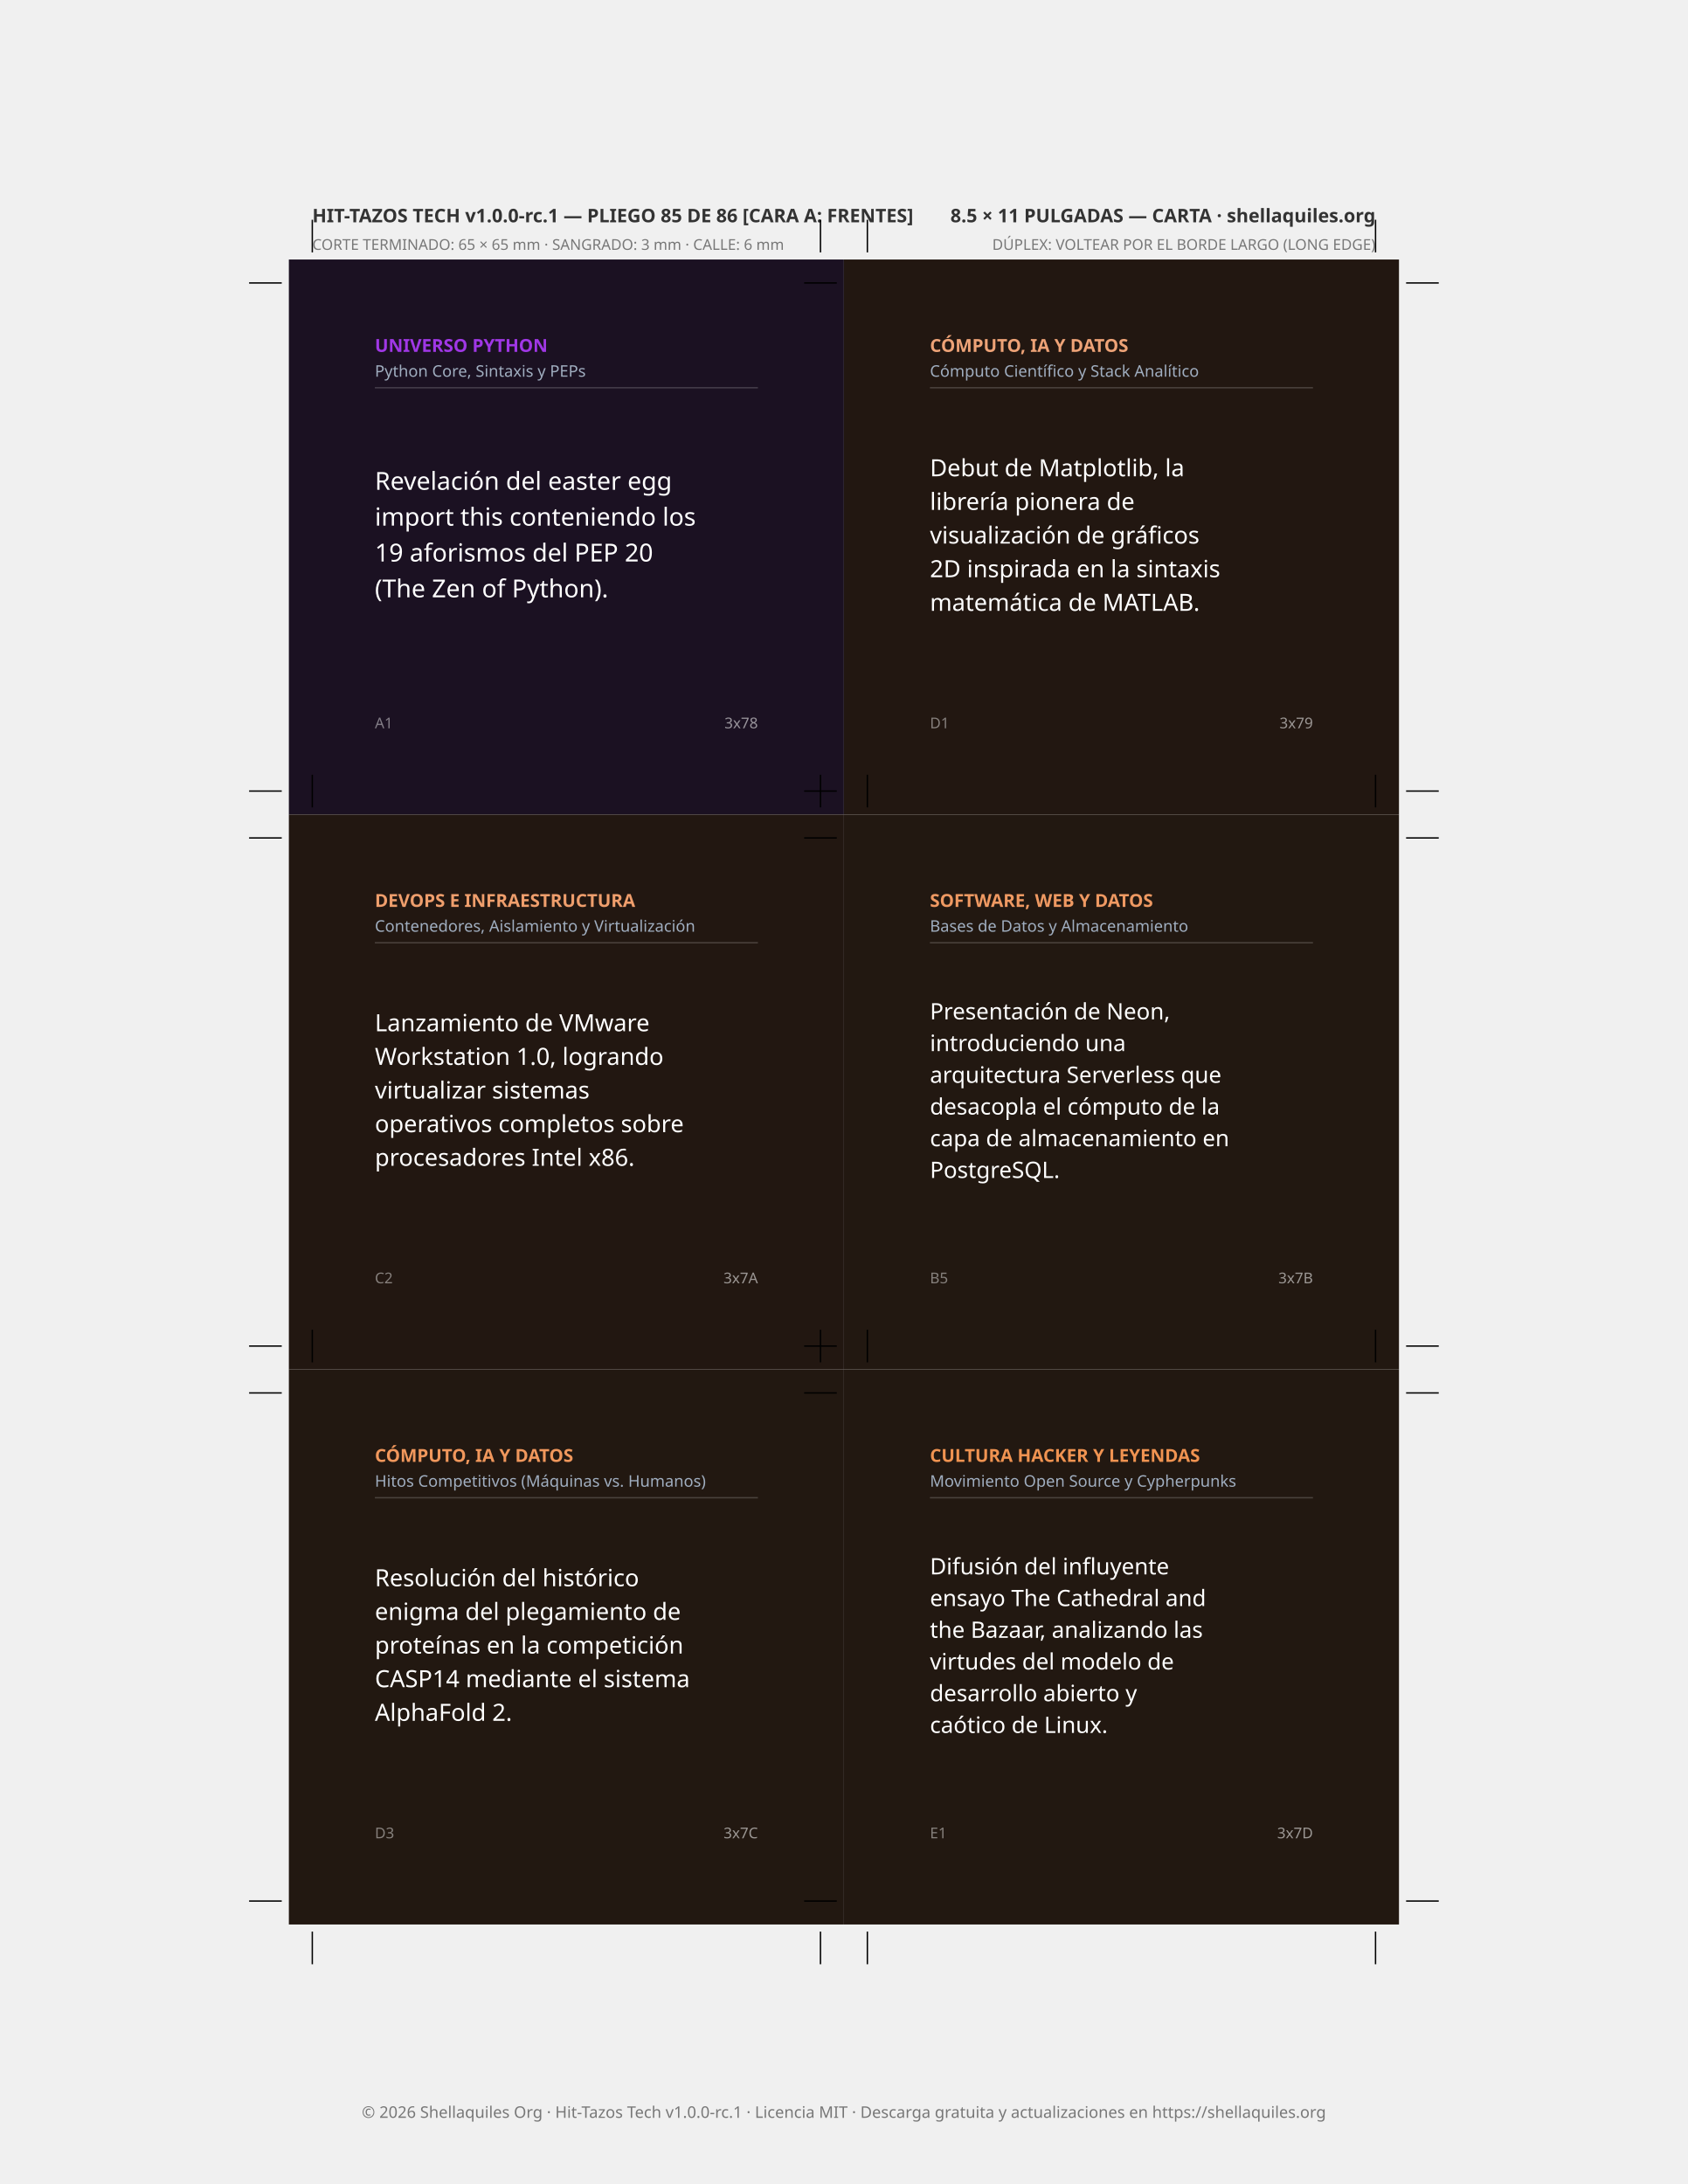
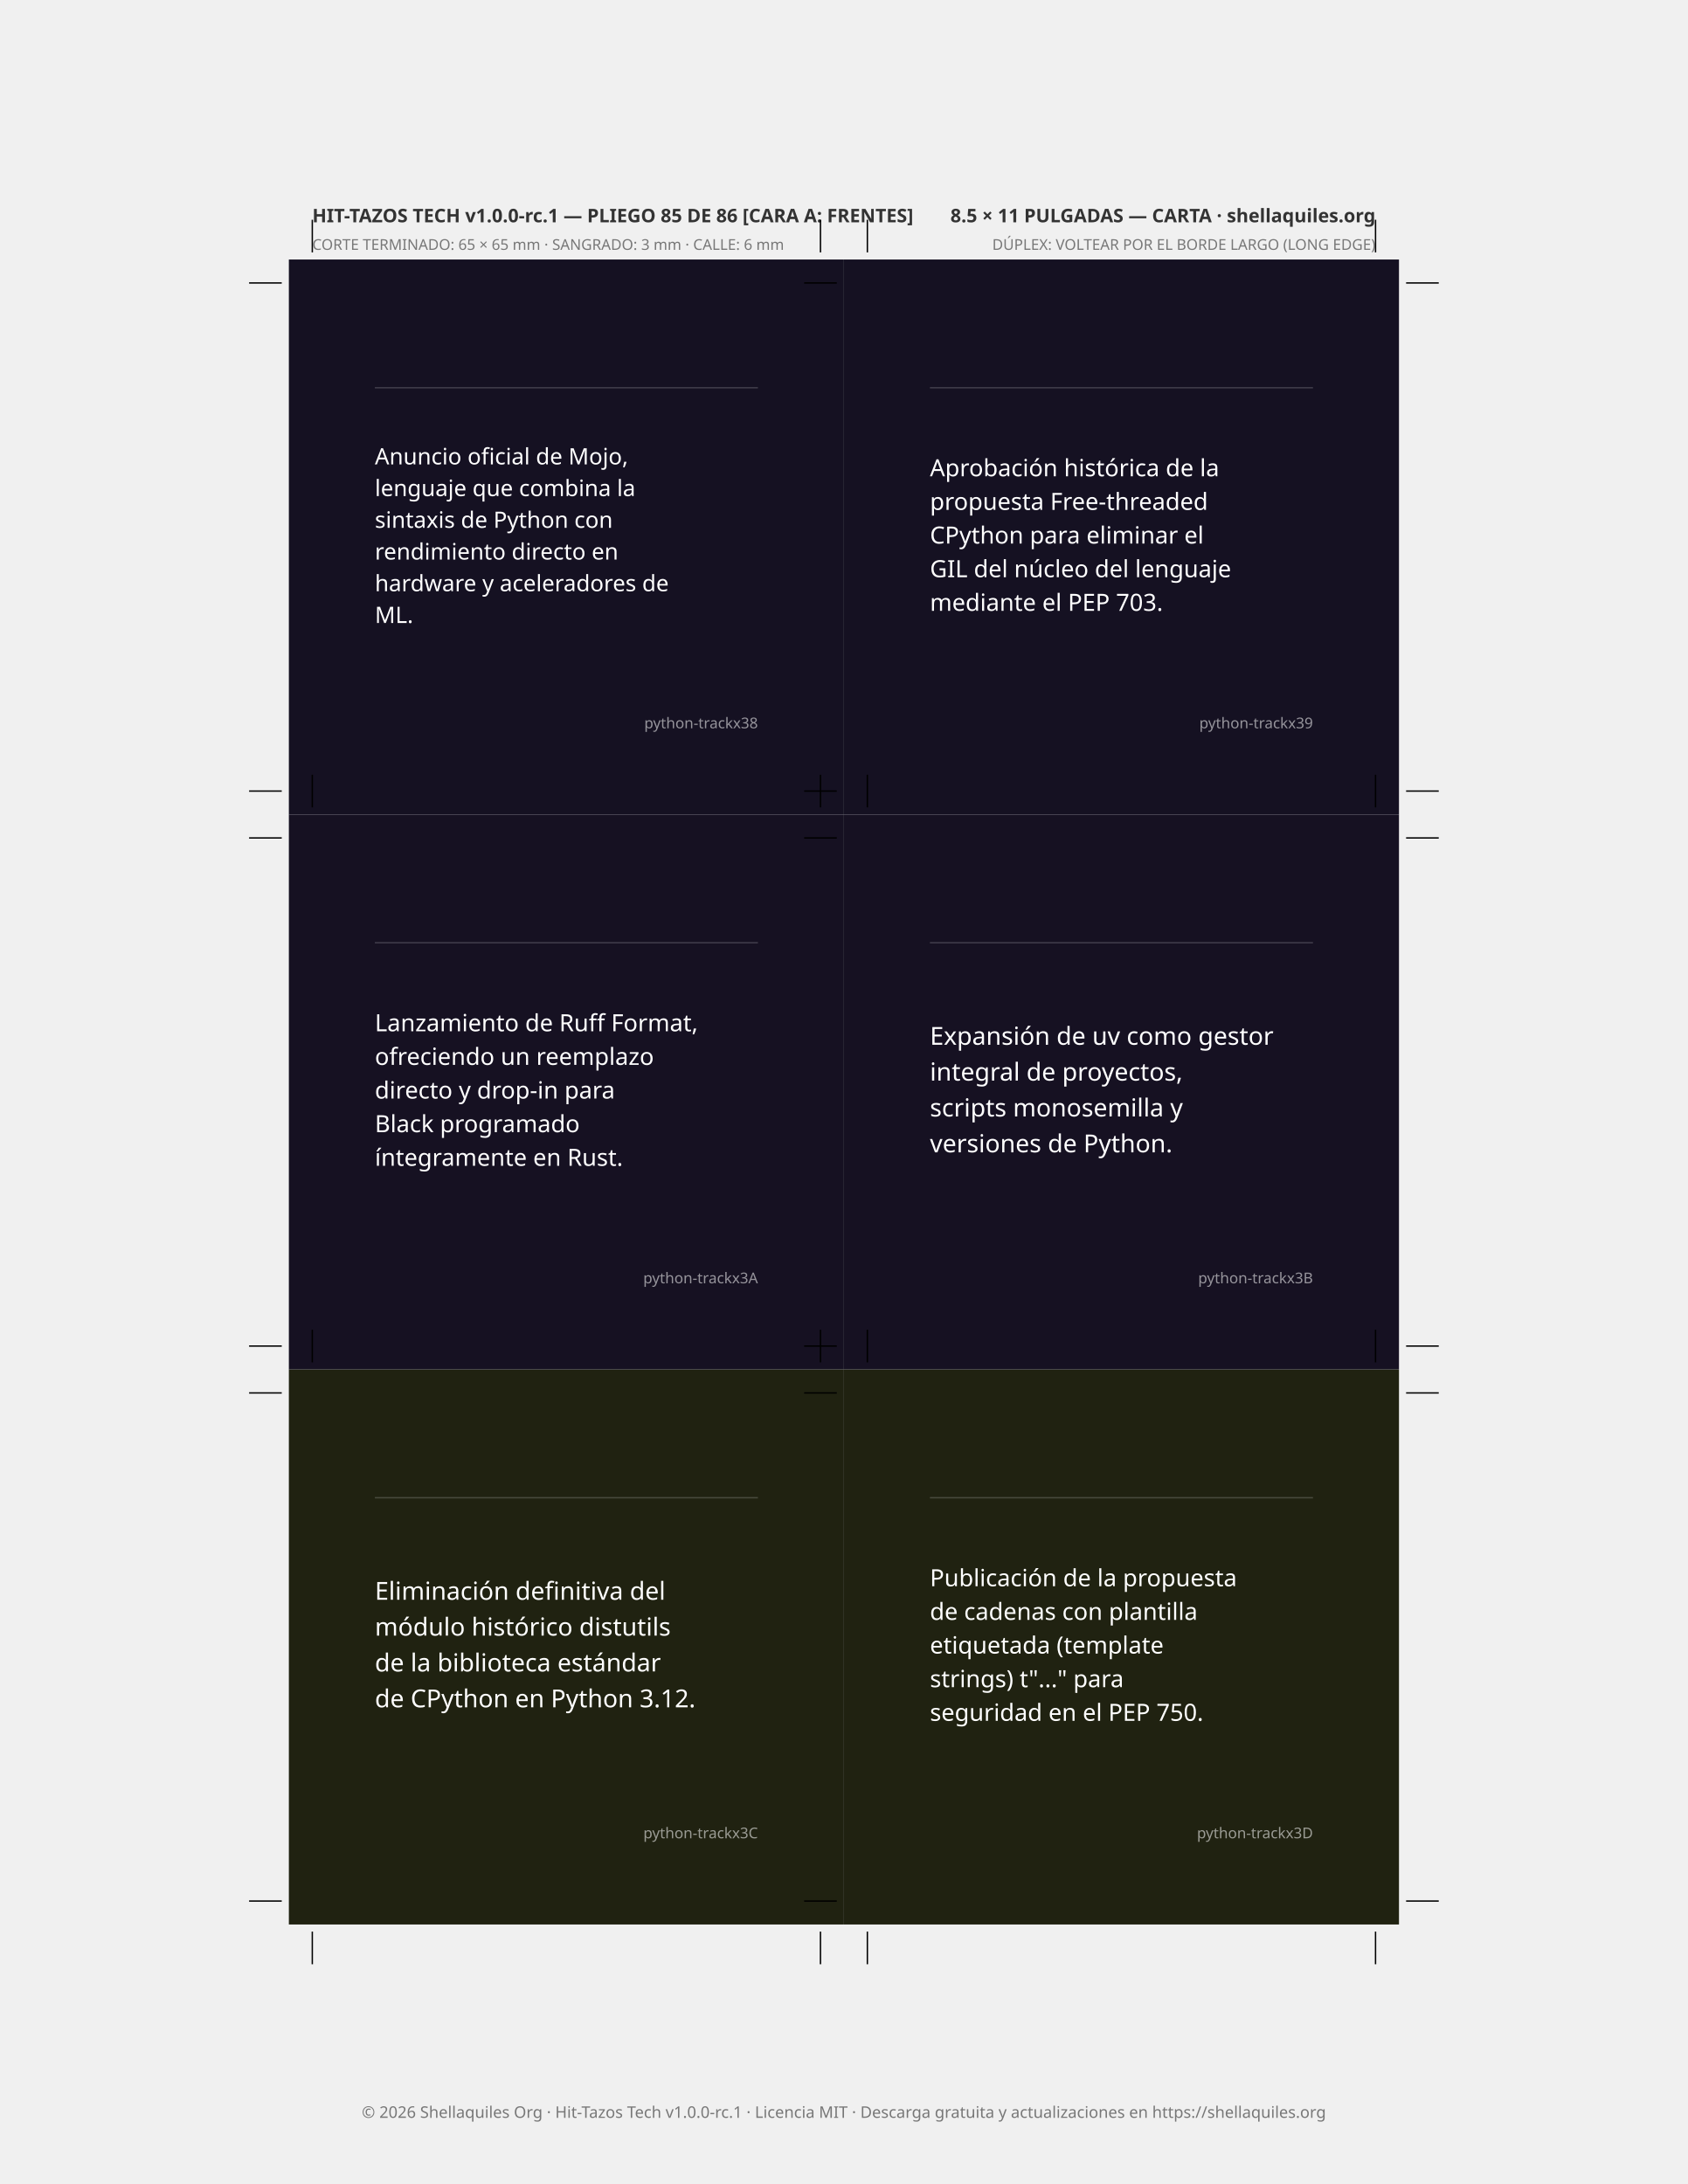
<svg xmlns="http://www.w3.org/2000/svg" width="215.9mm" height="279.4mm" viewBox="0 0 612 792" style="background-color: #ffffff;">
  <g id="encabezado_pliego">
    <text x="113.24" y="80.61" font-family="'Outfit', sans-serif" font-size="6.8" font-weight="700" fill="#333333">HIT-TAZOS TECH v1.0.0-rc.1 — PLIEGO 85 DE 86 [CARA A: FRENTES]</text>
    <text x="498.76" y="80.61" font-family="'Outfit', sans-serif" font-size="6.8" font-weight="700" fill="#333333" text-anchor="end">8.5 × 11 PULGADAS — CARTA · shellaquiles.org</text>
    <text x="113.24" y="90.61" font-family="'Outfit', sans-serif" font-size="5.4" font-weight="500" fill="#777777">CORTE TERMINADO: 65 × 65 mm · SANGRADO: 3 mm · CALLE: 6 mm</text>
    <text x="498.76" y="90.61" font-family="'Outfit', sans-serif" font-size="5.4" font-weight="500" fill="#777777" text-anchor="end">DÚPLEX: VOLTEAR POR EL BORDE LARGO (LONG EDGE)</text>
  </g>
  <g id="tarjetas_frente">
-     <g id="carta_3_78_frente">
+     <g id="carta_python-track_38_frente">
      <g stroke="#000000" stroke-width="0.5" stroke-linecap="square">
        <line x1="90.57" y1="102.61" x2="101.91" y2="102.61" />
        <line x1="113.24" y1="79.94" x2="113.24" y2="91.28" />
        <line x1="308.83" y1="102.61" x2="320.17" y2="102.61" />
        <line x1="297.50" y1="79.94" x2="297.50" y2="91.28" />
        <line x1="90.57" y1="286.87" x2="101.91" y2="286.87" />
        <line x1="113.24" y1="298.20" x2="113.24" y2="309.54" />
        <line x1="308.83" y1="286.87" x2="320.17" y2="286.87" />
        <line x1="297.50" y1="298.20" x2="297.50" y2="309.54" />
      </g>
-       <rect x="104.74" y="94.11" width="201.26" height="201.26" fill="#1b1122" />
+       <rect x="104.74" y="94.11" width="201.26" height="201.26" fill="#151122" />
      <g transform="translate(113.24, 102.61)">
-         <text x="22.68" y="25" font-family="'Outfit', sans-serif" font-size="6.5" font-weight="800" fill="#a037e6">UNIVERSO PYTHON</text>
-         <text x="22.68" y="34" font-family="'Outfit', sans-serif" font-size="5.8" font-weight="400" fill="#a0aec0">Python Core, Sintaxis y PEPs</text>
+         <text x="22.68" y="25" font-family="'Outfit', sans-serif" font-size="6.5" font-weight="800" fill="#8469dd" />
+         <text x="22.68" y="34" font-family="'Outfit', sans-serif" font-size="5.8" font-weight="400" fill="#a0aec0" />
        <line x1="22.68" y1="38" x2="161.57" y2="38" stroke="rgba(255,255,255,0.18)" stroke-width="0.5" />
-         <text font-family="'Outfit', sans-serif" font-size="9" font-weight="400" fill="#ffffff">
-           <tspan x="22.68" y="75.0">Revelación del easter egg</tspan>
-           <tspan x="22.68" y="88.0">import this conteniendo los</tspan>
-           <tspan x="22.68" y="101.0">19 aforismos del PEP 20</tspan>
-           <tspan x="22.68" y="114.0">(The Zen of Python).</tspan>
+         <text font-family="'Outfit', sans-serif" font-size="8.2" font-weight="400" fill="#ffffff">
+           <tspan x="22.68" y="65.8">Anuncio oficial de Mojo,</tspan>
+           <tspan x="22.68" y="77.3">lenguaje que combina la</tspan>
+           <tspan x="22.68" y="88.8">sintaxis de Python con</tspan>
+           <tspan x="22.68" y="100.3">rendimiento directo en</tspan>
+           <tspan x="22.68" y="111.8">hardware y aceleradores de</tspan>
+           <tspan x="22.68" y="123.3">ML.</tspan>
        </text>
-         <text x="22.68" y="161.5" font-family="'Outfit', sans-serif" font-size="5.4" font-weight="500" fill="rgba(255,255,255,0.45)">A1</text>
-         <text x="161.57" y="161.5" font-family="'Space Grotesk', sans-serif" font-size="5.4" font-weight="500" fill="rgba(255,255,255,0.55)" text-anchor="end">3x78</text>
+         <text x="22.68" y="161.5" font-family="'Outfit', sans-serif" font-size="5.4" font-weight="500" fill="rgba(255,255,255,0.45)" />
+         <text x="161.57" y="161.5" font-family="'Space Grotesk', sans-serif" font-size="5.4" font-weight="500" fill="rgba(255,255,255,0.55)" text-anchor="end">python-trackx38</text>
      </g>
    </g>
-     <g id="carta_3_79_frente">
+     <g id="carta_python-track_39_frente">
      <g stroke="#000000" stroke-width="0.5" stroke-linecap="square">
        <line x1="291.83" y1="102.61" x2="303.17" y2="102.61" />
        <line x1="314.50" y1="79.94" x2="314.50" y2="91.28" />
        <line x1="510.09" y1="102.61" x2="521.43" y2="102.61" />
        <line x1="498.76" y1="79.94" x2="498.76" y2="91.28" />
        <line x1="291.83" y1="286.87" x2="303.17" y2="286.87" />
        <line x1="314.50" y1="298.20" x2="314.50" y2="309.54" />
        <line x1="510.09" y1="286.87" x2="521.43" y2="286.87" />
        <line x1="498.76" y1="298.20" x2="498.76" y2="309.54" />
      </g>
-       <rect x="306.00" y="94.11" width="201.26" height="201.26" fill="#221711" />
+       <rect x="306.00" y="94.11" width="201.26" height="201.26" fill="#151122" />
      <g transform="translate(314.50, 102.61)">
-         <text x="22.68" y="25" font-family="'Outfit', sans-serif" font-size="6.5" font-weight="800" fill="#eea377">CÓMPUTO, IA Y DATOS</text>
-         <text x="22.68" y="34" font-family="'Outfit', sans-serif" font-size="5.8" font-weight="400" fill="#a0aec0">Cómputo Científico y Stack Analítico</text>
+         <text x="22.68" y="25" font-family="'Outfit', sans-serif" font-size="6.5" font-weight="800" fill="#7f5fdd" />
+         <text x="22.68" y="34" font-family="'Outfit', sans-serif" font-size="5.8" font-weight="400" fill="#a0aec0" />
        <line x1="22.68" y1="38" x2="161.57" y2="38" stroke="rgba(255,255,255,0.18)" stroke-width="0.5" />
        <text font-family="'Outfit', sans-serif" font-size="8.6" font-weight="400" fill="#ffffff">
-           <tspan x="22.68" y="70.1">Debut de Matplotlib, la</tspan>
-           <tspan x="22.68" y="82.3">librería pionera de</tspan>
-           <tspan x="22.68" y="94.5">visualización de gráficos</tspan>
-           <tspan x="22.68" y="106.7">2D inspirada en la sintaxis</tspan>
-           <tspan x="22.68" y="118.9">matemática de MATLAB.</tspan>
+           <tspan x="22.68" y="70.1">Aprobación histórica de la</tspan>
+           <tspan x="22.68" y="82.3">propuesta Free-threaded</tspan>
+           <tspan x="22.68" y="94.5">CPython para eliminar el</tspan>
+           <tspan x="22.68" y="106.7">GIL del núcleo del lenguaje</tspan>
+           <tspan x="22.68" y="118.9">mediante el PEP 703.</tspan>
        </text>
-         <text x="22.68" y="161.5" font-family="'Outfit', sans-serif" font-size="5.4" font-weight="500" fill="rgba(255,255,255,0.45)">D1</text>
-         <text x="161.57" y="161.5" font-family="'Space Grotesk', sans-serif" font-size="5.4" font-weight="500" fill="rgba(255,255,255,0.55)" text-anchor="end">3x79</text>
+         <text x="22.68" y="161.5" font-family="'Outfit', sans-serif" font-size="5.4" font-weight="500" fill="rgba(255,255,255,0.45)" />
+         <text x="161.57" y="161.5" font-family="'Space Grotesk', sans-serif" font-size="5.4" font-weight="500" fill="rgba(255,255,255,0.55)" text-anchor="end">python-trackx39</text>
      </g>
    </g>
-     <g id="carta_3_7A_frente">
+     <g id="carta_python-track_3A_frente">
      <g stroke="#000000" stroke-width="0.5" stroke-linecap="square">
        <line x1="90.57" y1="303.87" x2="101.91" y2="303.87" />
        <line x1="113.24" y1="281.20" x2="113.24" y2="292.54" />
        <line x1="308.83" y1="303.87" x2="320.17" y2="303.87" />
        <line x1="297.50" y1="281.20" x2="297.50" y2="292.54" />
        <line x1="90.57" y1="488.13" x2="101.91" y2="488.13" />
        <line x1="113.24" y1="499.46" x2="113.24" y2="510.80" />
        <line x1="308.83" y1="488.13" x2="320.17" y2="488.13" />
        <line x1="297.50" y1="499.46" x2="297.50" y2="510.80" />
      </g>
-       <rect x="104.74" y="295.37" width="201.26" height="201.26" fill="#221711" />
+       <rect x="104.74" y="295.37" width="201.26" height="201.26" fill="#161122" />
      <g transform="translate(113.24, 303.87)">
-         <text x="22.68" y="25" font-family="'Outfit', sans-serif" font-size="6.5" font-weight="800" fill="#ef9e6c">DEVOPS E INFRAESTRUCTURA</text>
-         <text x="22.68" y="34" font-family="'Outfit', sans-serif" font-size="5.8" font-weight="400" fill="#a0aec0">Contenedores, Aislamiento y Virtualización</text>
+         <text x="22.68" y="25" font-family="'Outfit', sans-serif" font-size="6.5" font-weight="800" fill="#7a54de" />
+         <text x="22.68" y="34" font-family="'Outfit', sans-serif" font-size="5.8" font-weight="400" fill="#a0aec0" />
        <line x1="22.68" y1="38" x2="161.57" y2="38" stroke="rgba(255,255,255,0.18)" stroke-width="0.5" />
        <text font-family="'Outfit', sans-serif" font-size="8.6" font-weight="400" fill="#ffffff">
-           <tspan x="22.68" y="70.1">Lanzamiento de VMware</tspan>
-           <tspan x="22.68" y="82.3">Workstation 1.0, logrando</tspan>
-           <tspan x="22.68" y="94.5">virtualizar sistemas</tspan>
-           <tspan x="22.68" y="106.7">operativos completos sobre</tspan>
-           <tspan x="22.68" y="118.9">procesadores Intel x86.</tspan>
+           <tspan x="22.68" y="70.1">Lanzamiento de Ruff Format,</tspan>
+           <tspan x="22.68" y="82.3">ofreciendo un reemplazo</tspan>
+           <tspan x="22.68" y="94.5">directo y drop-in para</tspan>
+           <tspan x="22.68" y="106.7">Black programado</tspan>
+           <tspan x="22.68" y="118.9">íntegramente en Rust.</tspan>
        </text>
-         <text x="22.68" y="161.5" font-family="'Outfit', sans-serif" font-size="5.4" font-weight="500" fill="rgba(255,255,255,0.45)">C2</text>
-         <text x="161.57" y="161.5" font-family="'Space Grotesk', sans-serif" font-size="5.4" font-weight="500" fill="rgba(255,255,255,0.55)" text-anchor="end">3x7A</text>
+         <text x="22.68" y="161.5" font-family="'Outfit', sans-serif" font-size="5.4" font-weight="500" fill="rgba(255,255,255,0.45)" />
+         <text x="161.57" y="161.5" font-family="'Space Grotesk', sans-serif" font-size="5.4" font-weight="500" fill="rgba(255,255,255,0.55)" text-anchor="end">python-trackx3A</text>
      </g>
    </g>
-     <g id="carta_3_7B_frente">
+     <g id="carta_python-track_3B_frente">
      <g stroke="#000000" stroke-width="0.5" stroke-linecap="square">
        <line x1="291.83" y1="303.87" x2="303.17" y2="303.87" />
        <line x1="314.50" y1="281.20" x2="314.50" y2="292.54" />
        <line x1="510.09" y1="303.87" x2="521.43" y2="303.87" />
        <line x1="498.76" y1="281.20" x2="498.76" y2="292.54" />
        <line x1="291.83" y1="488.13" x2="303.17" y2="488.13" />
        <line x1="314.50" y1="499.46" x2="314.50" y2="510.80" />
        <line x1="510.09" y1="488.13" x2="521.43" y2="488.13" />
        <line x1="498.76" y1="499.46" x2="498.76" y2="510.80" />
      </g>
-       <rect x="306.00" y="295.37" width="201.26" height="201.26" fill="#221811" />
+       <rect x="306.00" y="295.37" width="201.26" height="201.26" fill="#161122" />
      <g transform="translate(314.50, 303.87)">
-         <text x="22.68" y="25" font-family="'Outfit', sans-serif" font-size="6.5" font-weight="800" fill="#ef9962">SOFTWARE, WEB Y DATOS</text>
-         <text x="22.68" y="34" font-family="'Outfit', sans-serif" font-size="5.8" font-weight="400" fill="#a0aec0">Bases de Datos y Almacenamiento</text>
+         <text x="22.68" y="25" font-family="'Outfit', sans-serif" font-size="6.5" font-weight="800" fill="#7649df" />
+         <text x="22.68" y="34" font-family="'Outfit', sans-serif" font-size="5.8" font-weight="400" fill="#a0aec0" />
        <line x1="22.68" y1="38" x2="161.57" y2="38" stroke="rgba(255,255,255,0.18)" stroke-width="0.5" />
-         <text font-family="'Outfit', sans-serif" font-size="8.2" font-weight="400" fill="#ffffff">
-           <tspan x="22.68" y="65.8">Presentación de Neon,</tspan>
-           <tspan x="22.68" y="77.3">introduciendo una</tspan>
-           <tspan x="22.68" y="88.8">arquitectura Serverless que</tspan>
-           <tspan x="22.68" y="100.3">desacopla el cómputo de la</tspan>
-           <tspan x="22.68" y="111.8">capa de almacenamiento en</tspan>
-           <tspan x="22.68" y="123.3">PostgreSQL.</tspan>
+         <text font-family="'Outfit', sans-serif" font-size="9" font-weight="400" fill="#ffffff">
+           <tspan x="22.68" y="75.0">Expansión de uv como gestor</tspan>
+           <tspan x="22.68" y="88.0">integral de proyectos,</tspan>
+           <tspan x="22.68" y="101.0">scripts monosemilla y</tspan>
+           <tspan x="22.68" y="114.0">versiones de Python.</tspan>
        </text>
-         <text x="22.68" y="161.5" font-family="'Outfit', sans-serif" font-size="5.4" font-weight="500" fill="rgba(255,255,255,0.45)">B5</text>
-         <text x="161.57" y="161.5" font-family="'Space Grotesk', sans-serif" font-size="5.4" font-weight="500" fill="rgba(255,255,255,0.55)" text-anchor="end">3x7B</text>
+         <text x="22.68" y="161.5" font-family="'Outfit', sans-serif" font-size="5.4" font-weight="500" fill="rgba(255,255,255,0.45)" />
+         <text x="161.57" y="161.5" font-family="'Space Grotesk', sans-serif" font-size="5.4" font-weight="500" fill="rgba(255,255,255,0.55)" text-anchor="end">python-trackx3B</text>
      </g>
    </g>
-     <g id="carta_3_7C_frente">
+     <g id="carta_python-track_3C_frente">
      <g stroke="#000000" stroke-width="0.5" stroke-linecap="square">
        <line x1="90.57" y1="505.13" x2="101.91" y2="505.13" />
        <line x1="113.24" y1="482.46" x2="113.24" y2="493.80" />
        <line x1="308.83" y1="505.13" x2="320.17" y2="505.13" />
        <line x1="297.50" y1="482.46" x2="297.50" y2="493.80" />
        <line x1="90.57" y1="689.39" x2="101.91" y2="689.39" />
        <line x1="113.24" y1="700.72" x2="113.24" y2="712.06" />
        <line x1="308.83" y1="689.39" x2="320.17" y2="689.39" />
        <line x1="297.50" y1="700.72" x2="297.50" y2="712.06" />
      </g>
-       <rect x="104.74" y="496.63" width="201.26" height="201.26" fill="#221811" />
+       <rect x="104.74" y="496.63" width="201.26" height="201.26" fill="#202211" />
      <g transform="translate(113.24, 505.13)">
-         <text x="22.68" y="25" font-family="'Outfit', sans-serif" font-size="6.5" font-weight="800" fill="#f0975c">CÓMPUTO, IA Y DATOS</text>
-         <text x="22.68" y="34" font-family="'Outfit', sans-serif" font-size="5.8" font-weight="400" fill="#a0aec0">Hitos Competitivos (Máquinas vs. Humanos)</text>
+         <text x="22.68" y="25" font-family="'Outfit', sans-serif" font-size="6.5" font-weight="800" fill="#ddeb84" />
+         <text x="22.68" y="34" font-family="'Outfit', sans-serif" font-size="5.8" font-weight="400" fill="#a0aec0" />
        <line x1="22.68" y1="38" x2="161.57" y2="38" stroke="rgba(255,255,255,0.18)" stroke-width="0.5" />
-         <text font-family="'Outfit', sans-serif" font-size="8.6" font-weight="400" fill="#ffffff">
-           <tspan x="22.68" y="70.1">Resolución del histórico</tspan>
-           <tspan x="22.68" y="82.3">enigma del plegamiento de</tspan>
-           <tspan x="22.68" y="94.5">proteínas en la competición</tspan>
-           <tspan x="22.68" y="106.7">CASP14 mediante el sistema</tspan>
-           <tspan x="22.68" y="118.9">AlphaFold 2.</tspan>
+         <text font-family="'Outfit', sans-serif" font-size="9" font-weight="400" fill="#ffffff">
+           <tspan x="22.68" y="75.0">Eliminación definitiva del</tspan>
+           <tspan x="22.68" y="88.0">módulo histórico distutils</tspan>
+           <tspan x="22.68" y="101.0">de la biblioteca estándar</tspan>
+           <tspan x="22.68" y="114.0">de CPython en Python 3.12.</tspan>
        </text>
-         <text x="22.68" y="161.5" font-family="'Outfit', sans-serif" font-size="5.4" font-weight="500" fill="rgba(255,255,255,0.45)">D3</text>
-         <text x="161.57" y="161.5" font-family="'Space Grotesk', sans-serif" font-size="5.4" font-weight="500" fill="rgba(255,255,255,0.55)" text-anchor="end">3x7C</text>
+         <text x="22.68" y="161.5" font-family="'Outfit', sans-serif" font-size="5.4" font-weight="500" fill="rgba(255,255,255,0.45)" />
+         <text x="161.57" y="161.5" font-family="'Space Grotesk', sans-serif" font-size="5.4" font-weight="500" fill="rgba(255,255,255,0.55)" text-anchor="end">python-trackx3C</text>
      </g>
    </g>
-     <g id="carta_3_7D_frente">
+     <g id="carta_python-track_3D_frente">
      <g stroke="#000000" stroke-width="0.5" stroke-linecap="square">
        <line x1="291.83" y1="505.13" x2="303.17" y2="505.13" />
        <line x1="314.50" y1="482.46" x2="314.50" y2="493.80" />
        <line x1="510.09" y1="505.13" x2="521.43" y2="505.13" />
        <line x1="498.76" y1="482.46" x2="498.76" y2="493.80" />
        <line x1="291.83" y1="689.39" x2="303.17" y2="689.39" />
        <line x1="314.50" y1="700.72" x2="314.50" y2="712.06" />
        <line x1="510.09" y1="689.39" x2="521.43" y2="689.39" />
        <line x1="498.76" y1="700.72" x2="498.76" y2="712.06" />
      </g>
-       <rect x="306.00" y="496.63" width="201.26" height="201.26" fill="#221811" />
+       <rect x="306.00" y="496.63" width="201.26" height="201.26" fill="#202211" />
      <g transform="translate(314.50, 505.13)">
-         <text x="22.68" y="25" font-family="'Outfit', sans-serif" font-size="6.5" font-weight="800" fill="#f09351">CULTURA HACKER Y LEYENDAS</text>
-         <text x="22.68" y="34" font-family="'Outfit', sans-serif" font-size="5.8" font-weight="400" fill="#a0aec0">Movimiento Open Source y Cypherpunks</text>
+         <text x="22.68" y="25" font-family="'Outfit', sans-serif" font-size="6.5" font-weight="800" fill="#d8ea7b" />
+         <text x="22.68" y="34" font-family="'Outfit', sans-serif" font-size="5.8" font-weight="400" fill="#a0aec0" />
        <line x1="22.68" y1="38" x2="161.57" y2="38" stroke="rgba(255,255,255,0.18)" stroke-width="0.5" />
-         <text font-family="'Outfit', sans-serif" font-size="8.2" font-weight="400" fill="#ffffff">
-           <tspan x="22.68" y="65.8">Difusión del influyente</tspan>
-           <tspan x="22.68" y="77.3">ensayo The Cathedral and</tspan>
-           <tspan x="22.68" y="88.8">the Bazaar, analizando las</tspan>
-           <tspan x="22.68" y="100.3">virtudes del modelo de</tspan>
-           <tspan x="22.68" y="111.8">desarrollo abierto y</tspan>
-           <tspan x="22.68" y="123.3">caótico de Linux.</tspan>
+         <text font-family="'Outfit', sans-serif" font-size="8.6" font-weight="400" fill="#ffffff">
+           <tspan x="22.68" y="70.1">Publicación de la propuesta</tspan>
+           <tspan x="22.68" y="82.3">de cadenas con plantilla</tspan>
+           <tspan x="22.68" y="94.5">etiquetada (template</tspan>
+           <tspan x="22.68" y="106.7">strings) t"..." para</tspan>
+           <tspan x="22.68" y="118.9">seguridad en el PEP 750.</tspan>
        </text>
-         <text x="22.68" y="161.5" font-family="'Outfit', sans-serif" font-size="5.4" font-weight="500" fill="rgba(255,255,255,0.45)">E1</text>
-         <text x="161.57" y="161.5" font-family="'Space Grotesk', sans-serif" font-size="5.4" font-weight="500" fill="rgba(255,255,255,0.55)" text-anchor="end">3x7D</text>
+         <text x="22.68" y="161.5" font-family="'Outfit', sans-serif" font-size="5.4" font-weight="500" fill="rgba(255,255,255,0.45)" />
+         <text x="161.57" y="161.5" font-family="'Space Grotesk', sans-serif" font-size="5.4" font-weight="500" fill="rgba(255,255,255,0.55)" text-anchor="end">python-trackx3D</text>
      </g>
    </g>
  </g>
  <g id="pie_pliego">
    <text x="306.00" y="768.00" font-family="'Outfit', sans-serif" font-size="5.8" font-weight="500" fill="#777777" text-anchor="middle">© 2026 Shellaquiles Org · Hit-Tazos Tech v1.0.0-rc.1 · Licencia MIT · Descarga gratuita y actualizaciones en https://shellaquiles.org</text>
  </g>
</svg>
